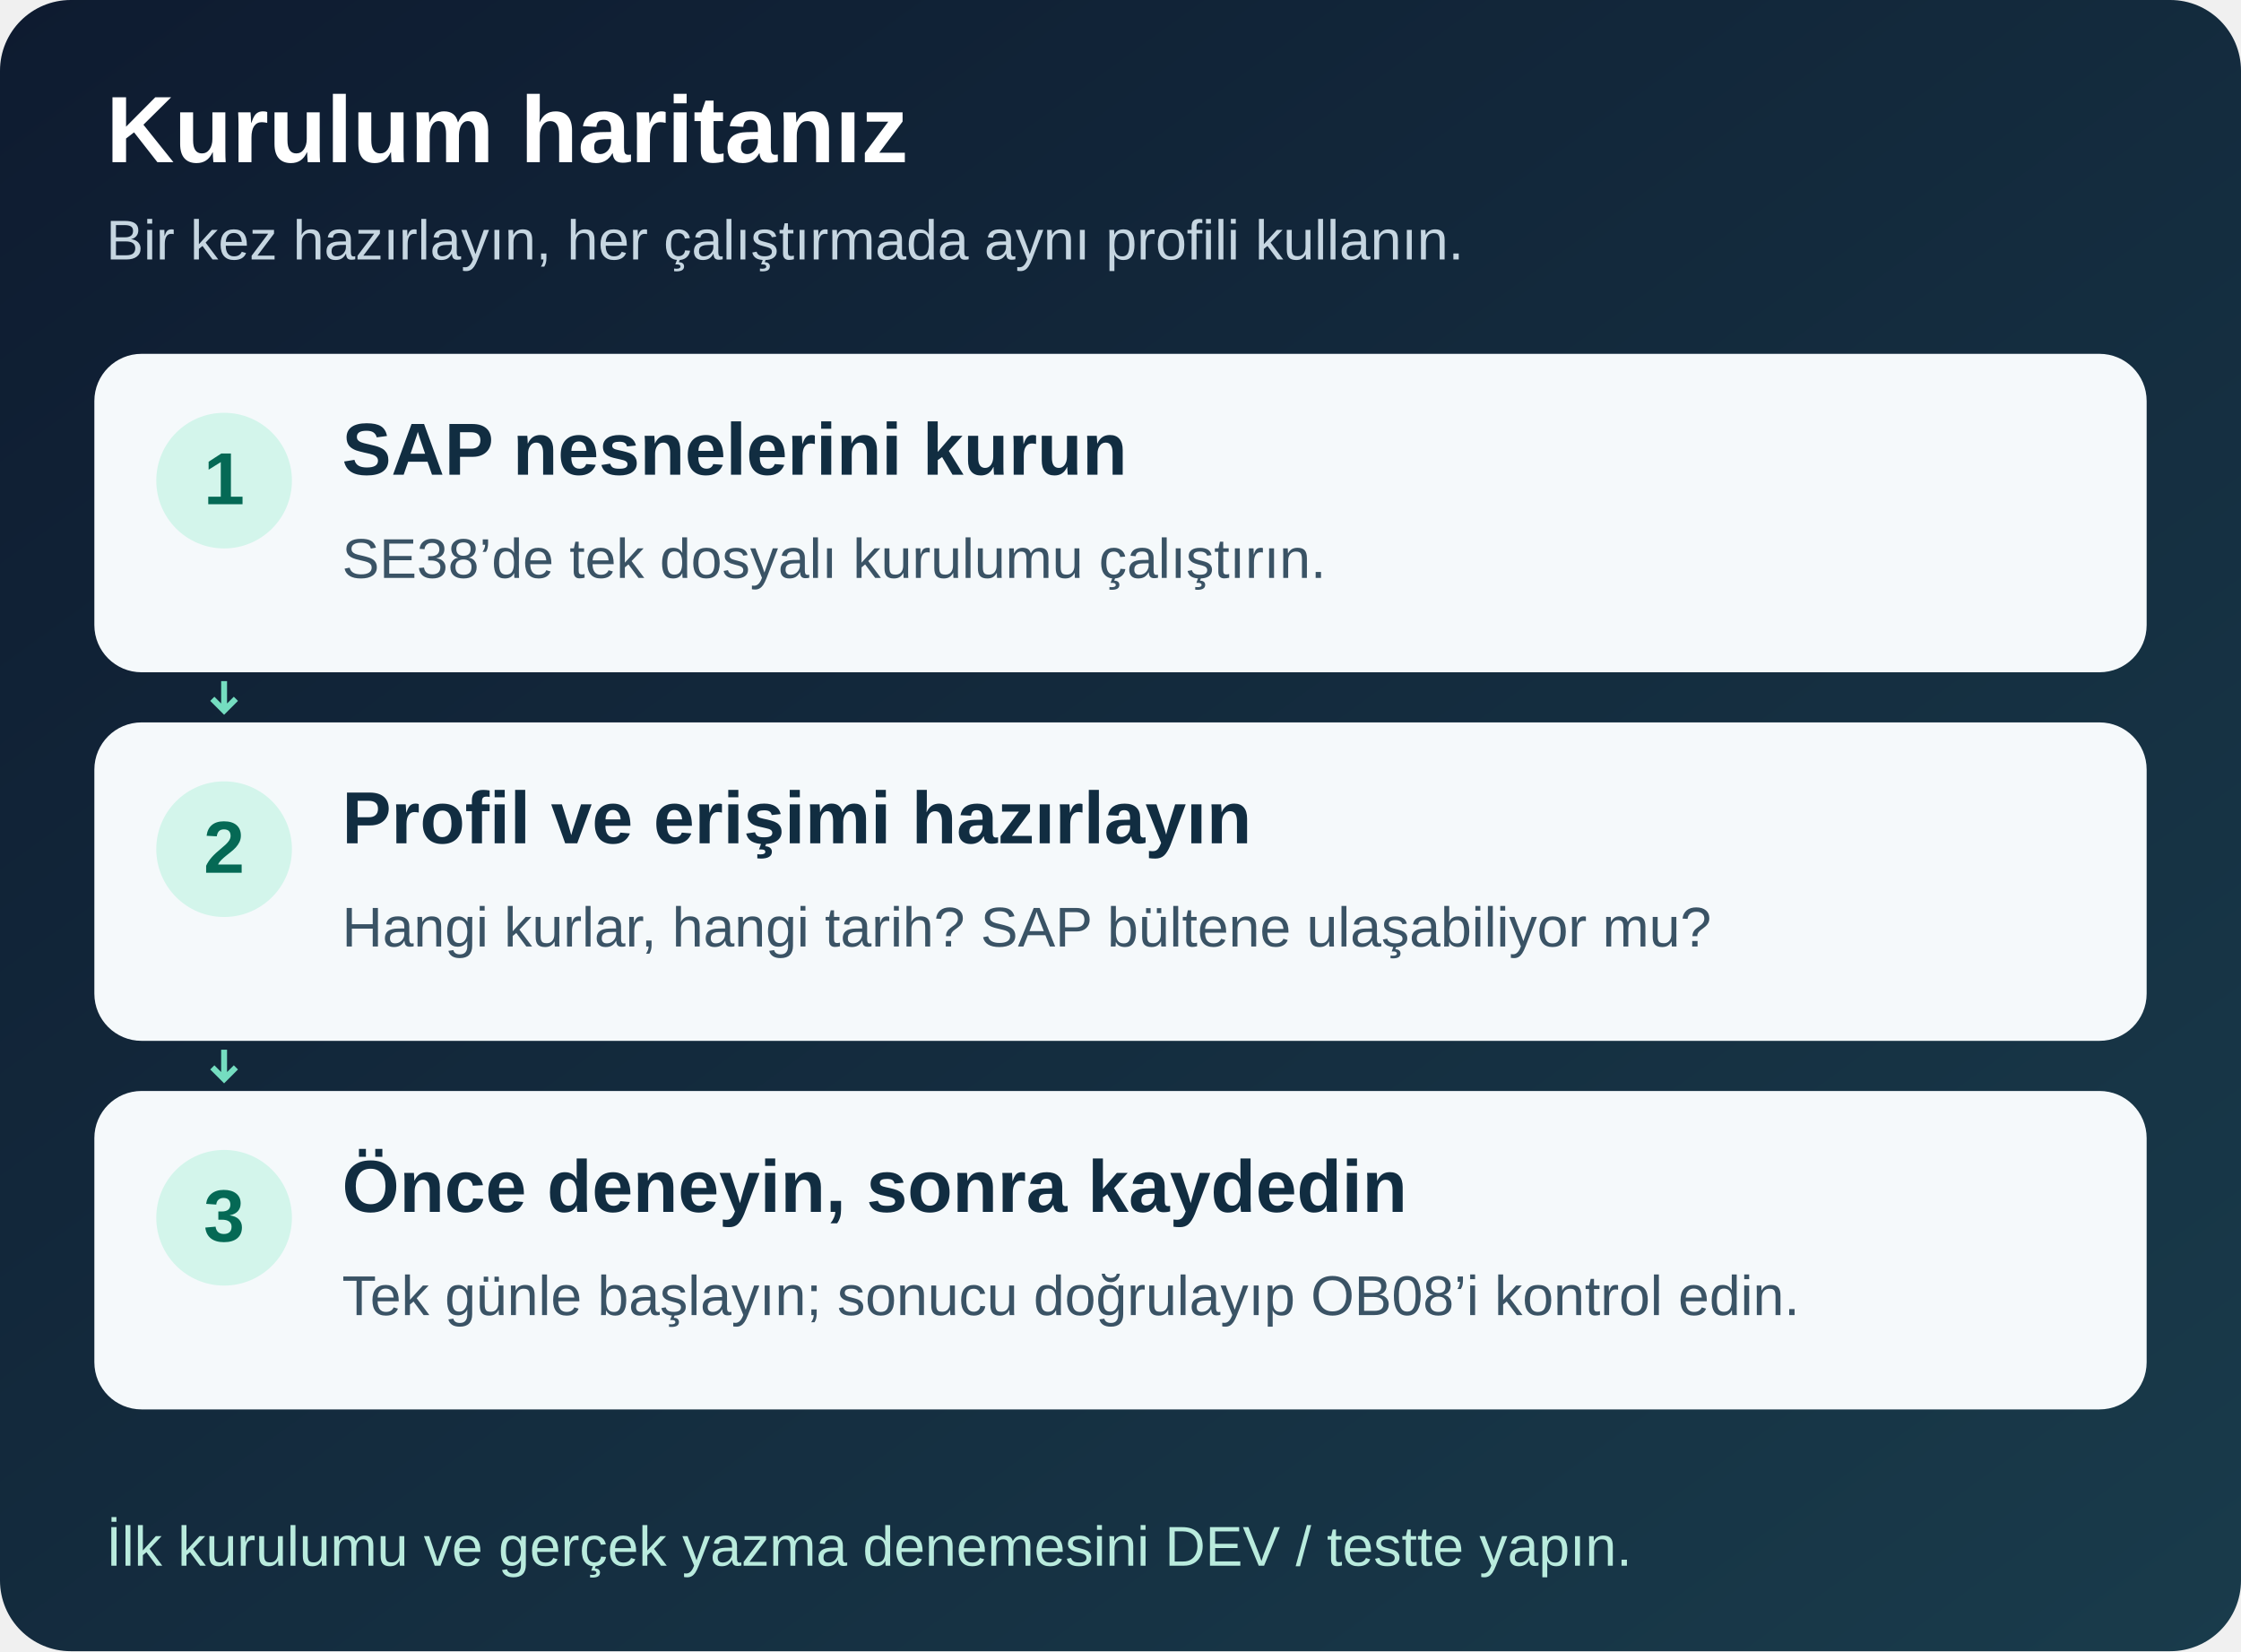
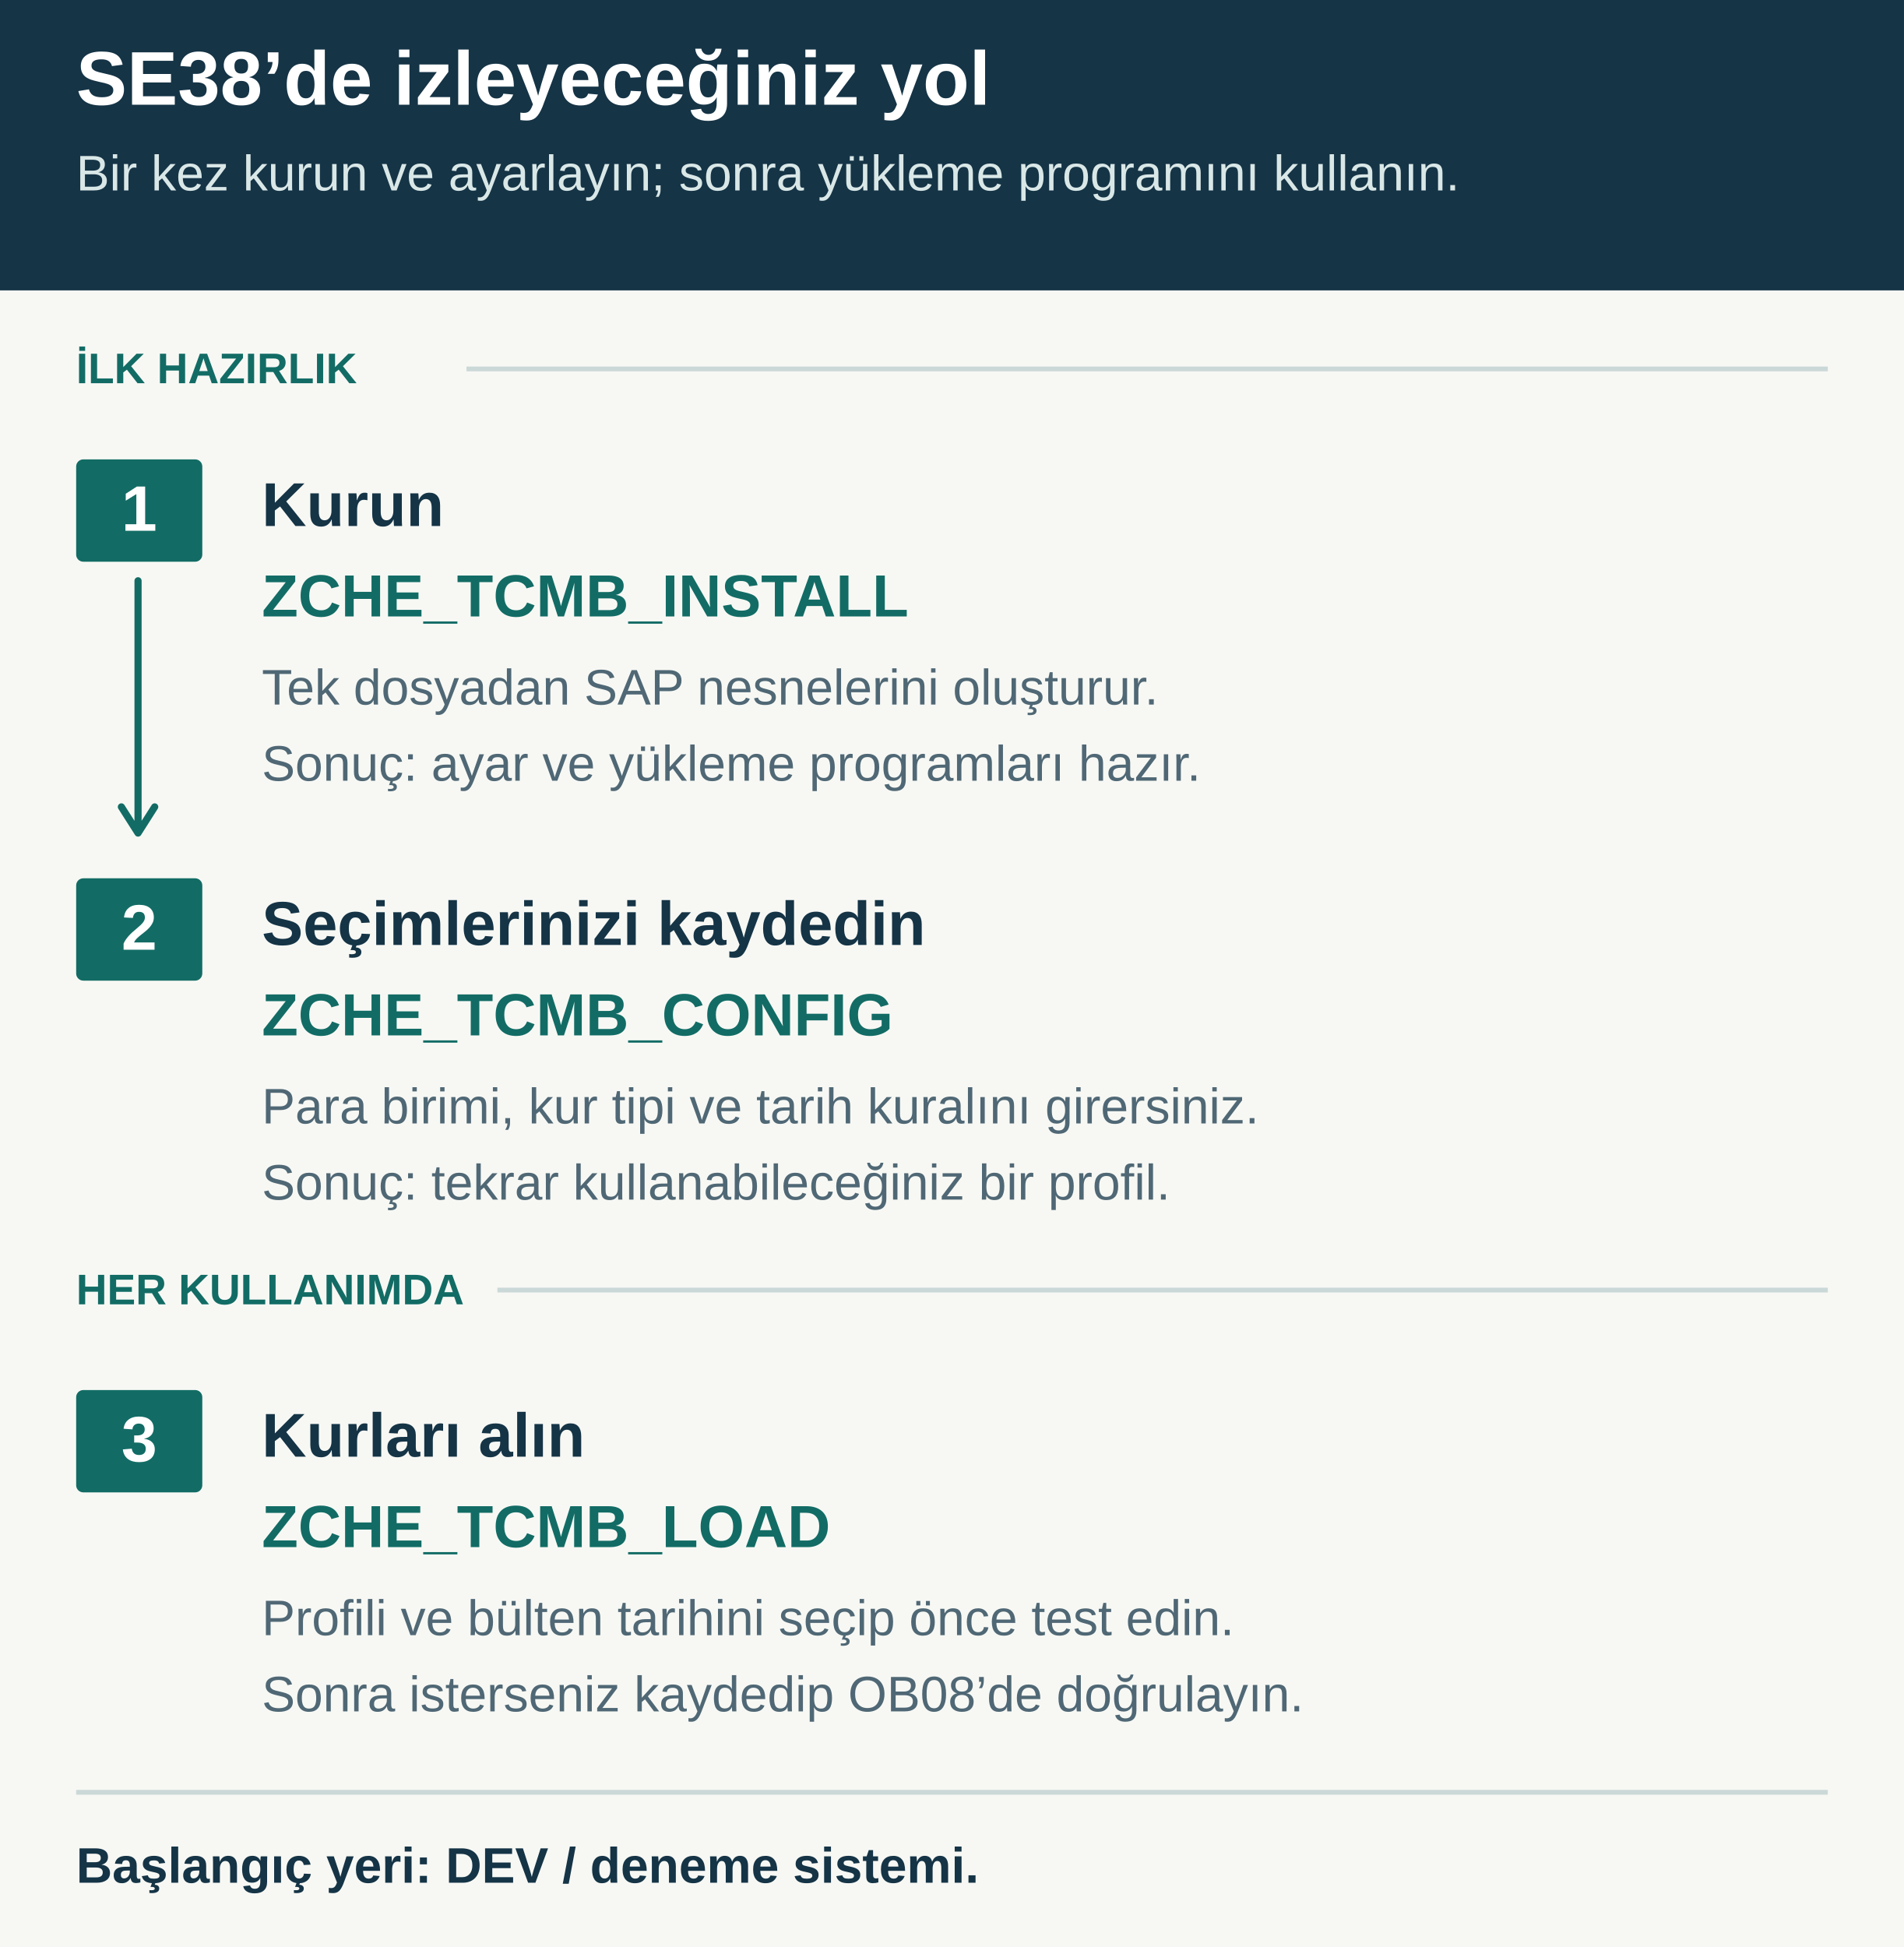
- <svg xmlns="http://www.w3.org/2000/svg" width="760" height="560" viewBox="0 0 760 560" role="img" aria-labelledby="title desc">
+ <svg xmlns="http://www.w3.org/2000/svg" width="800" height="818" viewBox="0 0 800 818" role="img" aria-labelledby="title desc">
  <defs>
-     <linearGradient id="bg" x2="1" y2="1">
-       <stop stop-color="#0e1b30" />
-       <stop offset="1" stop-color="#193b4b" />
-     </linearGradient>
+     <marker id="arrow" viewBox="0 0 10 10" refX="8" refY="5" markerWidth="7" markerHeight="7" orient="auto-start-reverse">
+       <path d="M0 1L8 5L0 9" fill="none" stroke="#126C65" stroke-width="1.6" stroke-linejoin="round" />
+     </marker>
  </defs>
-   <rect width="760" height="560" rx="24" fill="url(#bg)" />
-   <g font-family="Arial, sans-serif">
-     <text x="36" y="55" fill="#fff" font-weight="700" font-size="32">Kurulum haritanız</text>
-     <text x="36" y="88" fill="#c6d6e1" font-size="19">Bir kez hazırlayın, her çalıştırmada aynı profili kullanın.</text>
-     <rect x="32" y="120" width="696" height="108" rx="16" fill="#f5f9fb" />
-     <circle cx="76" cy="163" r="23" fill="#d3f5eb" />
-     <text x="76" y="171" text-anchor="middle" fill="#056955" font-size="25" font-weight="700">1</text>
-     <text x="116" y="161" fill="#112d41" font-size="25" font-weight="700">SAP nesnelerini kurun</text>
-     <text x="116" y="196" fill="#3a5365" font-size="19">SE38’de tek dosyalı kurulumu çalıştırın.</text>
-     <path d="M76 231v10m-4-4 4 4 4-4" stroke="#75ddc0" fill="none" stroke-width="2" />
-     <rect x="32" y="245" width="696" height="108" rx="16" fill="#f5f9fb" />
-     <circle cx="76" cy="288" r="23" fill="#d3f5eb" />
-     <text x="76" y="296" text-anchor="middle" fill="#056955" font-size="25" font-weight="700">2</text>
-     <text x="116" y="286" fill="#112d41" font-size="25" font-weight="700">Profil ve erişimi hazırlayın</text>
-     <text x="116" y="321" fill="#3a5365" font-size="19">Hangi kurlar, hangi tarih? SAP bültene ulaşabiliyor mu?</text>
-     <path d="M76 356v10m-4-4 4 4 4-4" stroke="#75ddc0" fill="none" stroke-width="2" />
-     <rect x="32" y="370" width="696" height="108" rx="16" fill="#f5f9fb" />
-     <circle cx="76" cy="413" r="23" fill="#d3f5eb" />
-     <text x="76" y="421" text-anchor="middle" fill="#056955" font-size="25" font-weight="700">3</text>
-     <text x="116" y="411" fill="#112d41" font-size="25" font-weight="700">Önce deneyin, sonra kaydedin</text>
-     <text x="116" y="446" fill="#3a5365" font-size="19">Tek günle başlayın; sonucu doğrulayıp OB08’i kontrol edin.</text>
-     <text x="36" y="531" fill="#b9ebdd" font-size="19">İlk kurulumu ve gerçek yazma denemesini DEV / testte yapın.</text>
+   <rect x="0" y="0" width="800" height="818" rx="0" fill="#F7F8F4" stroke="none" />
+   <g font-family="Segoe UI, Arial, sans-serif">
+     <rect x="0" y="0" width="800" height="122" rx="0" fill="#153446" stroke="none" />
+     <text x="32" y="44" font-size="32" fill="#FFFFFF" font-weight="700">
+       <tspan x="32" dy="0">SE38’de izleyeceğiniz yol</tspan>
+     </text>
+     <text x="32" y="80" font-size="21" fill="#D9E7E7" font-weight="400">
+       <tspan x="32" dy="0">Bir kez kurun ve ayarlayın; sonra yükleme programını kullanın.</tspan>
+     </text>
+     <text x="32" y="161" font-size="18" fill="#126C65" font-weight="700">
+       <tspan x="32" dy="0">İLK HAZIRLIK</tspan>
+     </text>
+     <path d="M196 155H768" stroke="#CBD8D8" stroke-width="2" />
+     <rect x="32" y="193" width="53" height="43" rx="3" fill="#126C65" stroke="none" />
+     <text x="58.5" y="223" font-size="27" fill="#FFFFFF" font-weight="700" text-anchor="middle">
+       <tspan x="58.5" dy="0">1</tspan>
+     </text>
+     <text x="110" y="221" font-size="26" fill="#153446" font-weight="700">
+       <tspan x="110" dy="0">Kurun</tspan>
+     </text>
+     <text x="110" y="259" font-size="25" fill="#126C65" font-weight="600">
+       <tspan x="110" dy="0">ZCHE_TCMB_INSTALL</tspan>
+     </text>
+     <text x="110" y="296" font-size="21" fill="#506875" font-weight="400">
+       <tspan x="110" dy="0">Tek dosyadan SAP nesnelerini oluşturur.</tspan>
+     </text>
+     <text x="110" y="328" font-size="21" fill="#506875" font-weight="400">
+       <tspan x="110" dy="0">Sonuç: ayar ve yükleme programları hazır.</tspan>
+     </text>
+     <path d="M58 244L58 350m7 -11L58 350l-7 -11" fill="none" stroke="#126C65" stroke-width="3" stroke-linecap="round" stroke-linejoin="round" />
+     <rect x="32" y="369" width="53" height="43" rx="3" fill="#126C65" stroke="none" />
+     <text x="58.5" y="399" font-size="27" fill="#FFFFFF" font-weight="700" text-anchor="middle">
+       <tspan x="58.5" dy="0">2</tspan>
+     </text>
+     <text x="110" y="397" font-size="26" fill="#153446" font-weight="700">
+       <tspan x="110" dy="0">Seçimlerinizi kaydedin</tspan>
+     </text>
+     <text x="110" y="435" font-size="25" fill="#126C65" font-weight="600">
+       <tspan x="110" dy="0">ZCHE_TCMB_CONFIG</tspan>
+     </text>
+     <text x="110" y="472" font-size="21" fill="#506875" font-weight="400">
+       <tspan x="110" dy="0">Para birimi, kur tipi ve tarih kuralını girersiniz.</tspan>
+     </text>
+     <text x="110" y="504" font-size="21" fill="#506875" font-weight="400">
+       <tspan x="110" dy="0">Sonuç: tekrar kullanabileceğiniz bir profil.</tspan>
+     </text>
+     <text x="32" y="548" font-size="18" fill="#126C65" font-weight="700">
+       <tspan x="32" dy="0">HER KULLANIMDA</tspan>
+     </text>
+     <path d="M209 542H768" stroke="#CBD8D8" stroke-width="2" />
+     <rect x="32" y="584" width="53" height="43" rx="3" fill="#126C65" stroke="none" />
+     <text x="58.5" y="614" font-size="27" fill="#FFFFFF" font-weight="700" text-anchor="middle">
+       <tspan x="58.5" dy="0">3</tspan>
+     </text>
+     <text x="110" y="612" font-size="26" fill="#153446" font-weight="700">
+       <tspan x="110" dy="0">Kurları alın</tspan>
+     </text>
+     <text x="110" y="650" font-size="25" fill="#126C65" font-weight="600">
+       <tspan x="110" dy="0">ZCHE_TCMB_LOAD</tspan>
+     </text>
+     <text x="110" y="687" font-size="21" fill="#506875" font-weight="400">
+       <tspan x="110" dy="0">Profili ve bülten tarihini seçip önce test edin.</tspan>
+     </text>
+     <text x="110" y="719" font-size="21" fill="#506875" font-weight="400">
+       <tspan x="110" dy="0">Sonra isterseniz kaydedip OB08’de doğrulayın.</tspan>
+     </text>
+     <path d="M32 753H768" stroke="#CBD8D8" stroke-width="2" />
+     <text x="32" y="791" font-size="21" fill="#153446" font-weight="600">
+       <tspan x="32" dy="0">Başlangıç yeri: DEV / deneme sistemi.</tspan>
+     </text>
  </g>
</svg>
